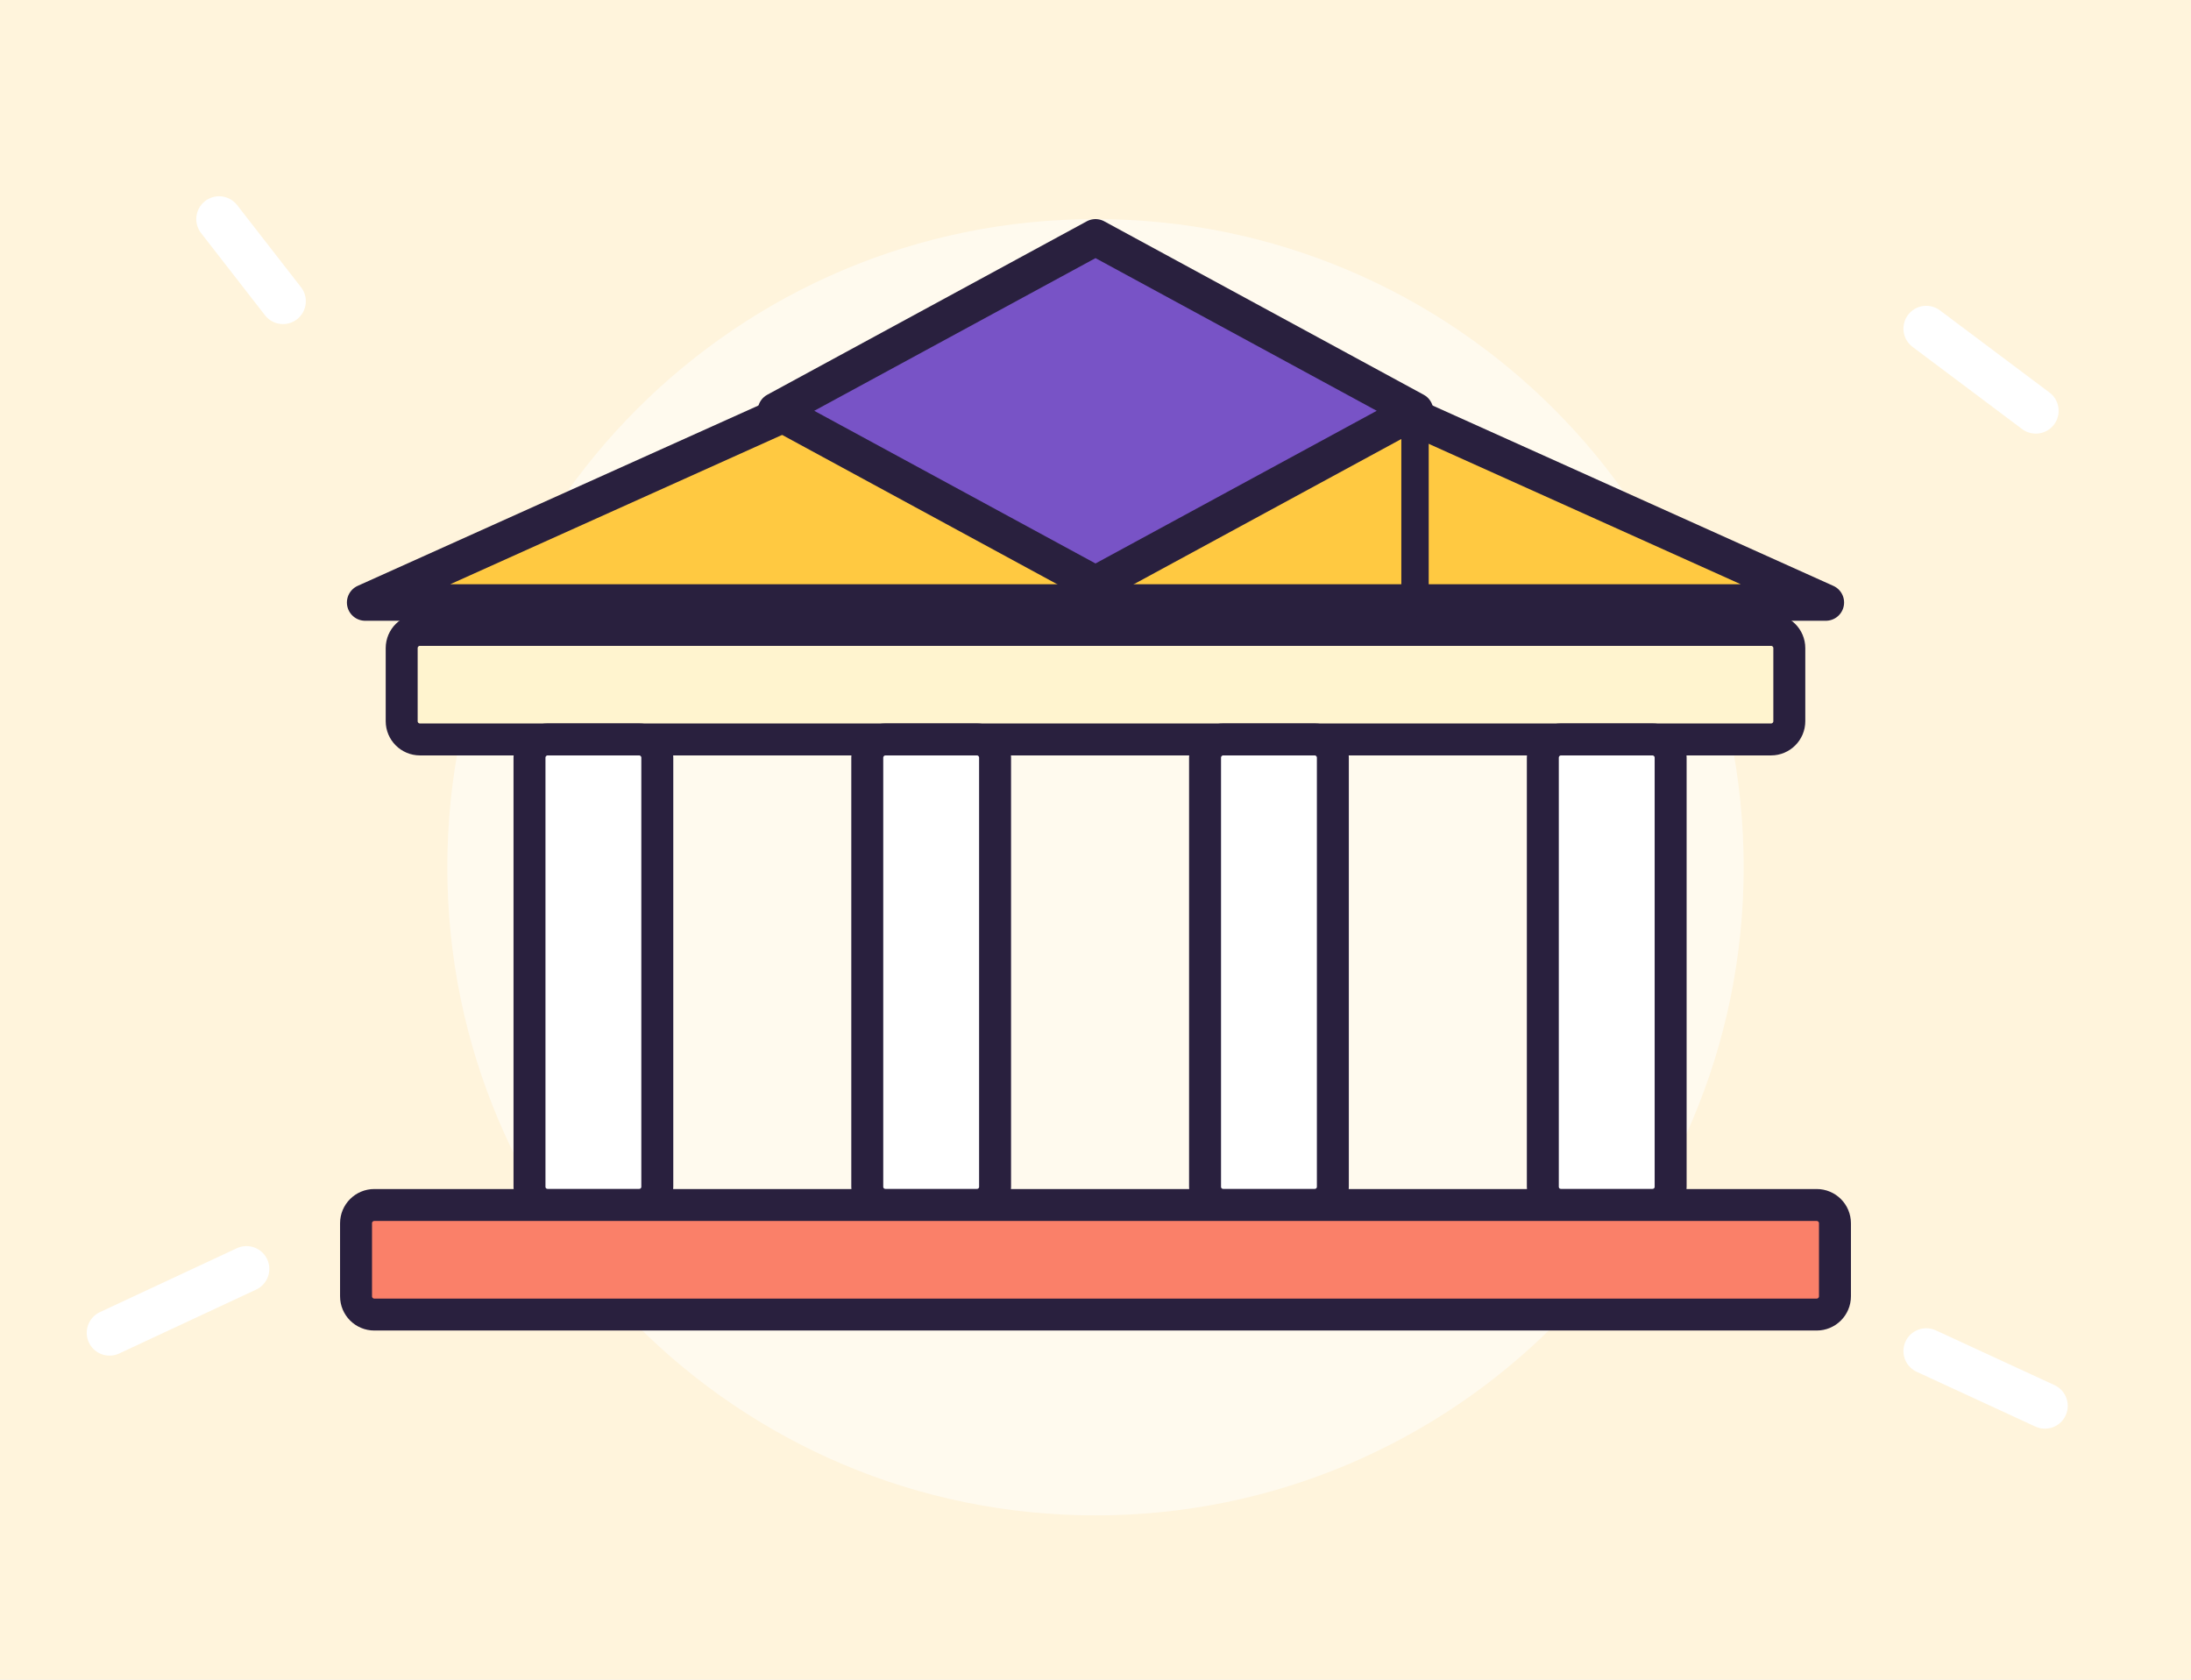
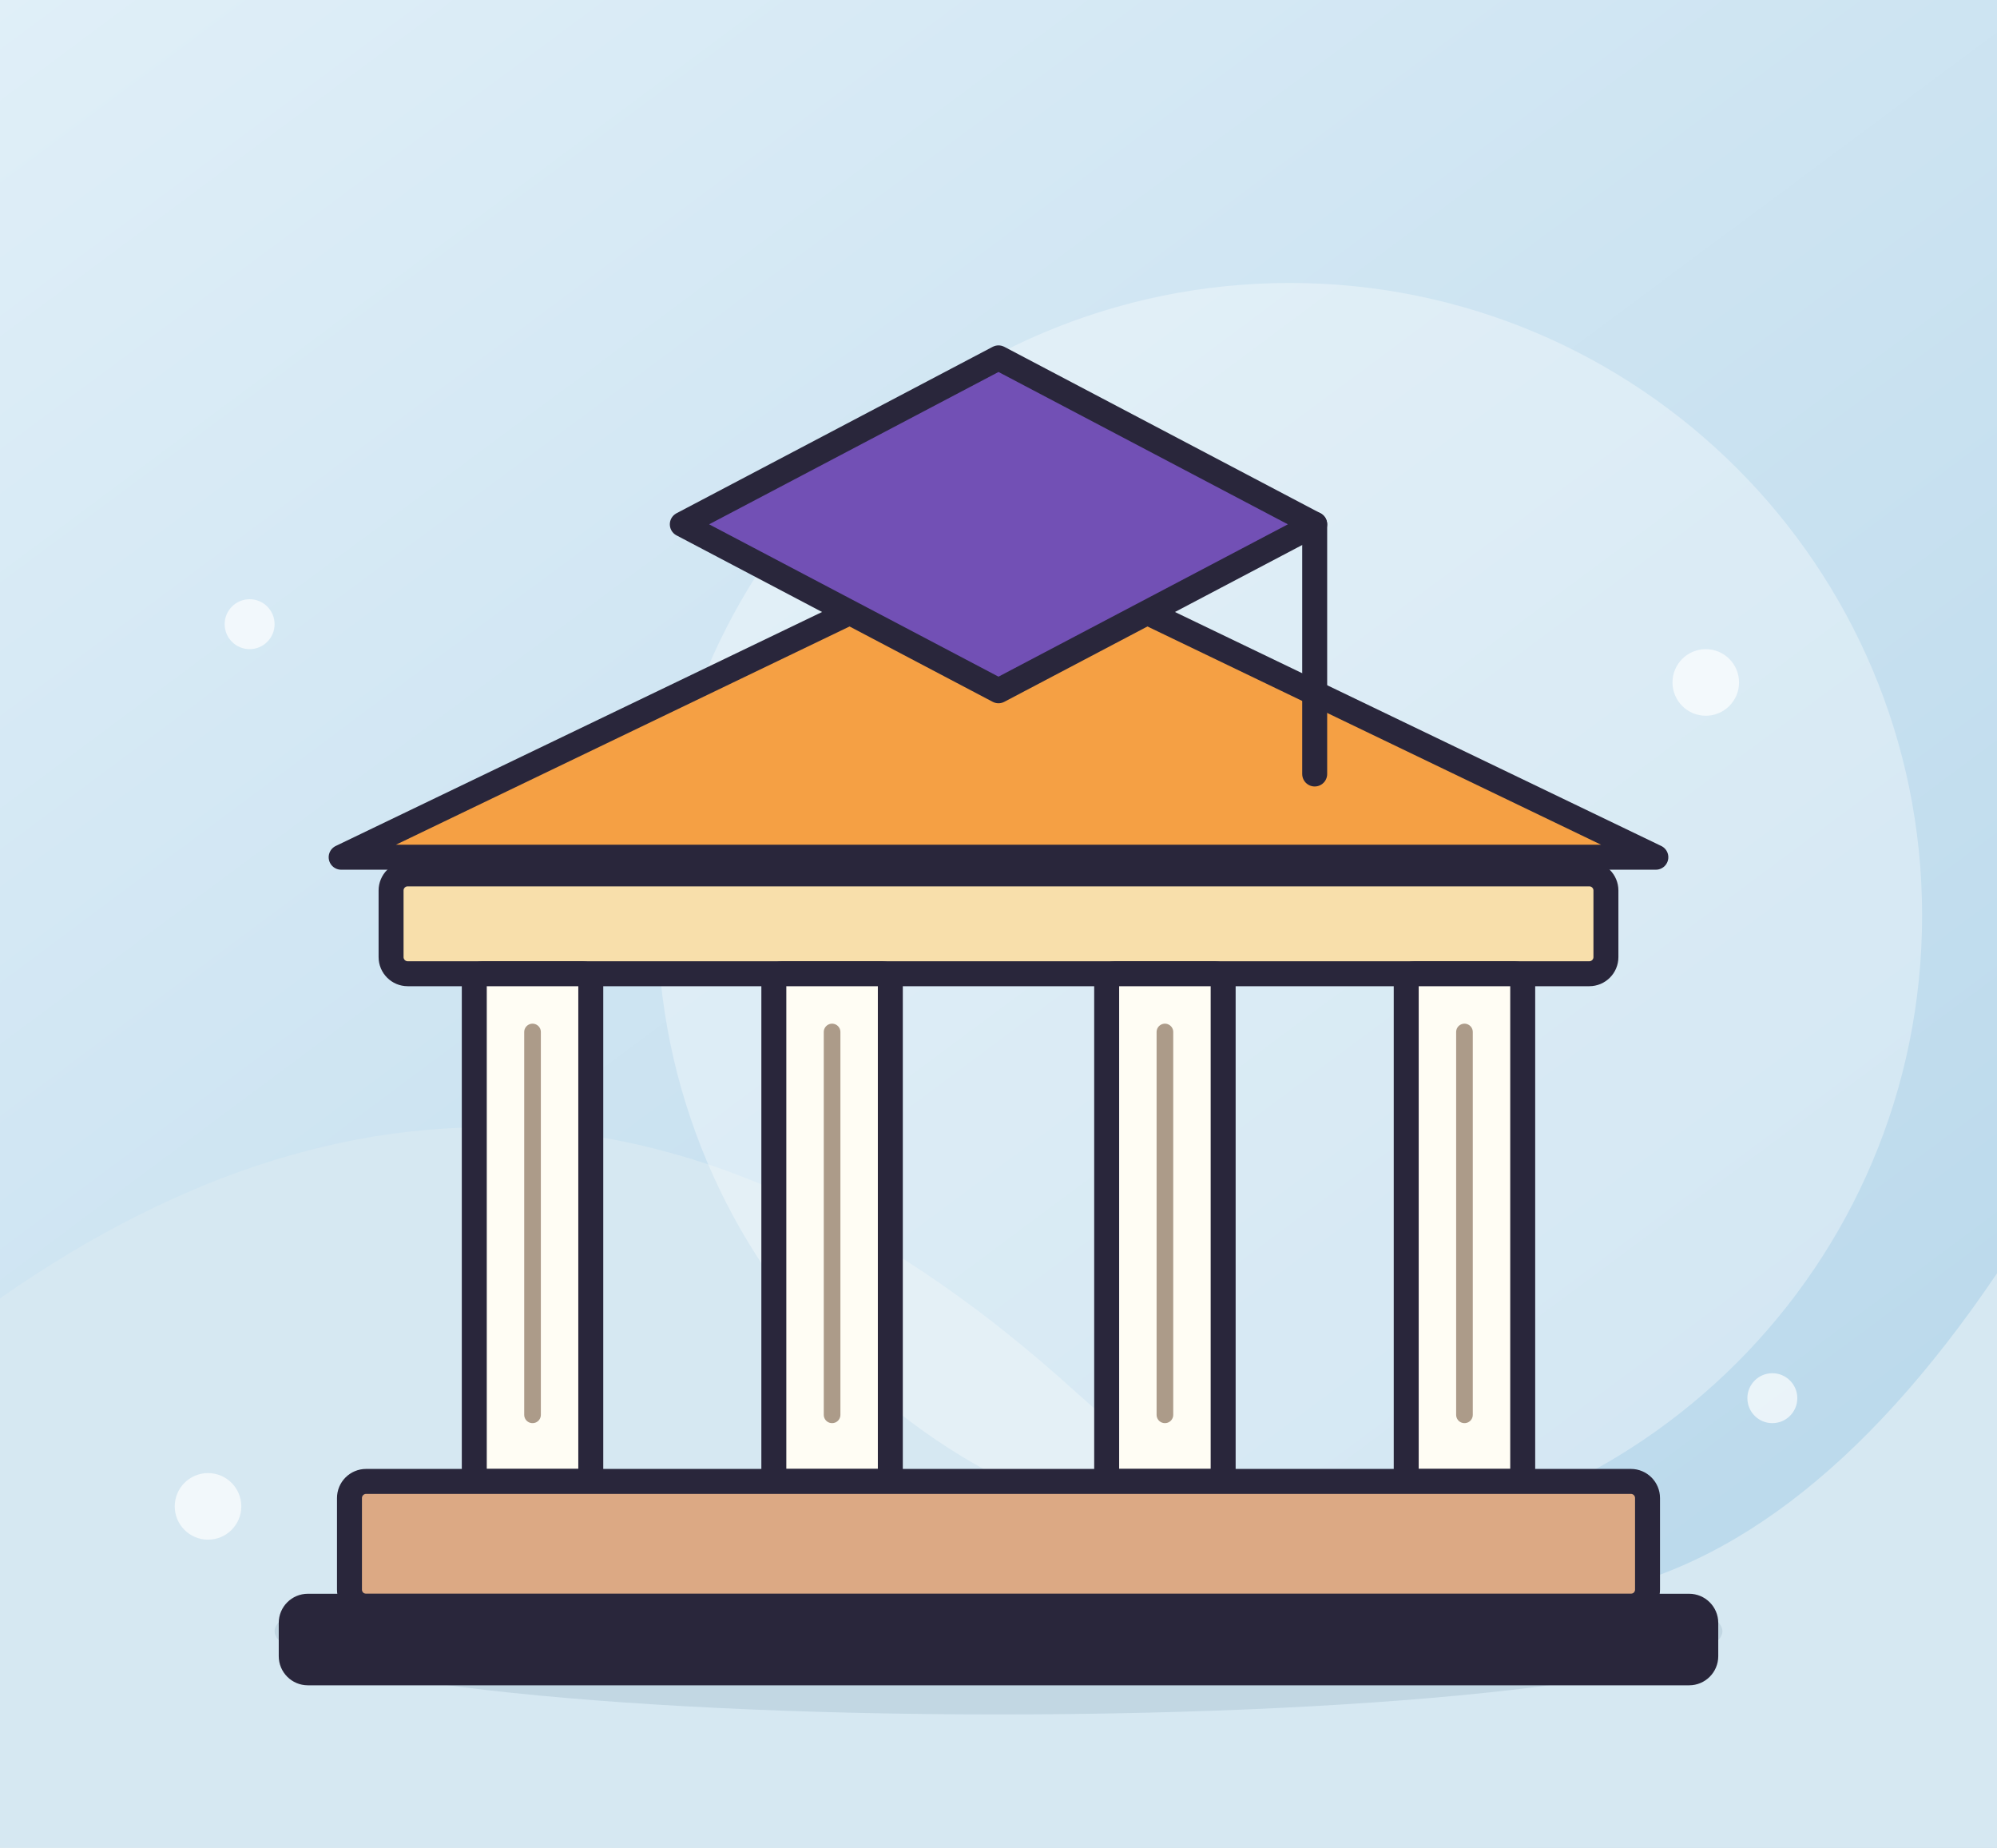
- <svg xmlns="http://www.w3.org/2000/svg" viewBox="0 0 240 184" role="img">
-   <rect width="240" height="184" fill="#fff4dc" />
-   <circle cx="120" cy="95" r="71" fill="#fff" opacity=".52" />
-   <path d="M12 146l15-7m184-103 12 9m-12 103 13 6M24 24l7 9" fill="none" stroke="#fff" stroke-width="5" stroke-linecap="round" />
-   <g stroke="#29203e" stroke-width="3.5" stroke-linecap="round" stroke-linejoin="round">
-     <path d="M40 66l80-36 80 36z" fill="#ffc941" stroke="#29203e" stroke-width="4" stroke-linecap="round" stroke-linejoin="round" />
-     <rect x="44" y="69" width="152" height="12" rx="2" fill="#fff4cf" />
-     <rect x="58" y="81" width="14" height="51" rx="2" fill="#ffffff" />
-     <rect x="95" y="81" width="14" height="51" rx="2" fill="#ffffff" />
-     <rect x="132" y="81" width="14" height="51" rx="2" fill="#ffffff" />
-     <rect x="169" y="81" width="14" height="51" rx="2" fill="#ffffff" />
-     <rect x="39" y="132" width="162" height="12" rx="2" fill="#fa8069" />
-     <path d="M85 45l35-19 35 19-35 19z" fill="#7853c6" stroke="#29203e" stroke-width="4" stroke-linecap="round" stroke-linejoin="round" />
-     <path d="M155 45v21" fill="none" stroke="#29203e" stroke-width="3" stroke-linecap="round" stroke-linejoin="round" />
+ <svg xmlns="http://www.w3.org/2000/svg" viewBox="0 0 240 222" role="img">
+   <defs>
+     <linearGradient id="bg" x2=".8" y2="1">
+       <stop stop-color="#e0eff8" />
+       <stop offset="1" stop-color="#b9d8eb" />
+     </linearGradient>
+   </defs>
+   <rect width="240" height="222" fill="url(#bg)" />
+   <path d="M0 156Q66 110 129 167T240 153V222H0Z" fill="#d6e8f2" />
+   <circle cx="155" cy="110" r="76" fill="#fff" opacity=".34" />
+   <g fill="#fff" opacity=".68">
+     <circle cx="30" cy="75" r="3" />
+     <circle cx="205" cy="82" r="4" />
+     <circle cx="213" cy="168" r="3" />
+     <circle cx="25" cy="181" r="4" />
+   </g>
+   <ellipse cx="120" cy="196" rx="87" ry="10" fill="#698da5" opacity=".19" />
+   <g transform="translate(120 119)" stroke-linejoin="round" stroke-linecap="round">
+     <g transform="translate(0 13)">
+       <path d="M-79-29L0-67l79 38z" fill="#f5a044" stroke="#29263b" stroke-width="3" stroke-linecap="round" stroke-linejoin="round" />
+       <rect x="-73" y="-27" width="146" height="12" rx="2" fill="#f8dfab" stroke="#29263b" stroke-width="3" />
+       <rect x="-63" y="-15" width="14" height="61" rx="1" fill="#fffdf4" stroke="#29263b" stroke-width="3" />
+       <path d="M-56 -8v46" fill="none" stroke="#ac9b89" stroke-width="2" stroke-linecap="round" stroke-linejoin="round" />
+       <rect x="-27" y="-15" width="14" height="61" rx="1" fill="#fffdf4" stroke="#29263b" stroke-width="3" />
+       <path d="M-20 -8v46" fill="none" stroke="#ac9b89" stroke-width="2" stroke-linecap="round" stroke-linejoin="round" />
+       <rect x="13" y="-15" width="14" height="61" rx="1" fill="#fffdf4" stroke="#29263b" stroke-width="3" />
+       <path d="M20 -8v46" fill="none" stroke="#ac9b89" stroke-width="2" stroke-linecap="round" stroke-linejoin="round" />
+       <rect x="49" y="-15" width="14" height="61" rx="1" fill="#fffdf4" stroke="#29263b" stroke-width="3" />
+       <path d="M56 -8v46" fill="none" stroke="#ac9b89" stroke-width="2" stroke-linecap="round" stroke-linejoin="round" />
+       <rect x="-78" y="46" width="156" height="15" rx="2" fill="#dca984" stroke="#29263b" stroke-width="3" />
+       <rect x="-85" y="61" width="170" height="8" rx="2" fill="#29263b" stroke="#29263b" stroke-width="3" />
+     </g>
+     <path d="M-38-56L0-76l38 20L0-36z" fill="#7250b5" stroke="#29263b" stroke-width="3" stroke-linecap="round" stroke-linejoin="round" />
+     <path d="M38-56v30" fill="none" stroke="#29263b" stroke-width="3" stroke-linecap="round" stroke-linejoin="round" />
  </g>
</svg>
